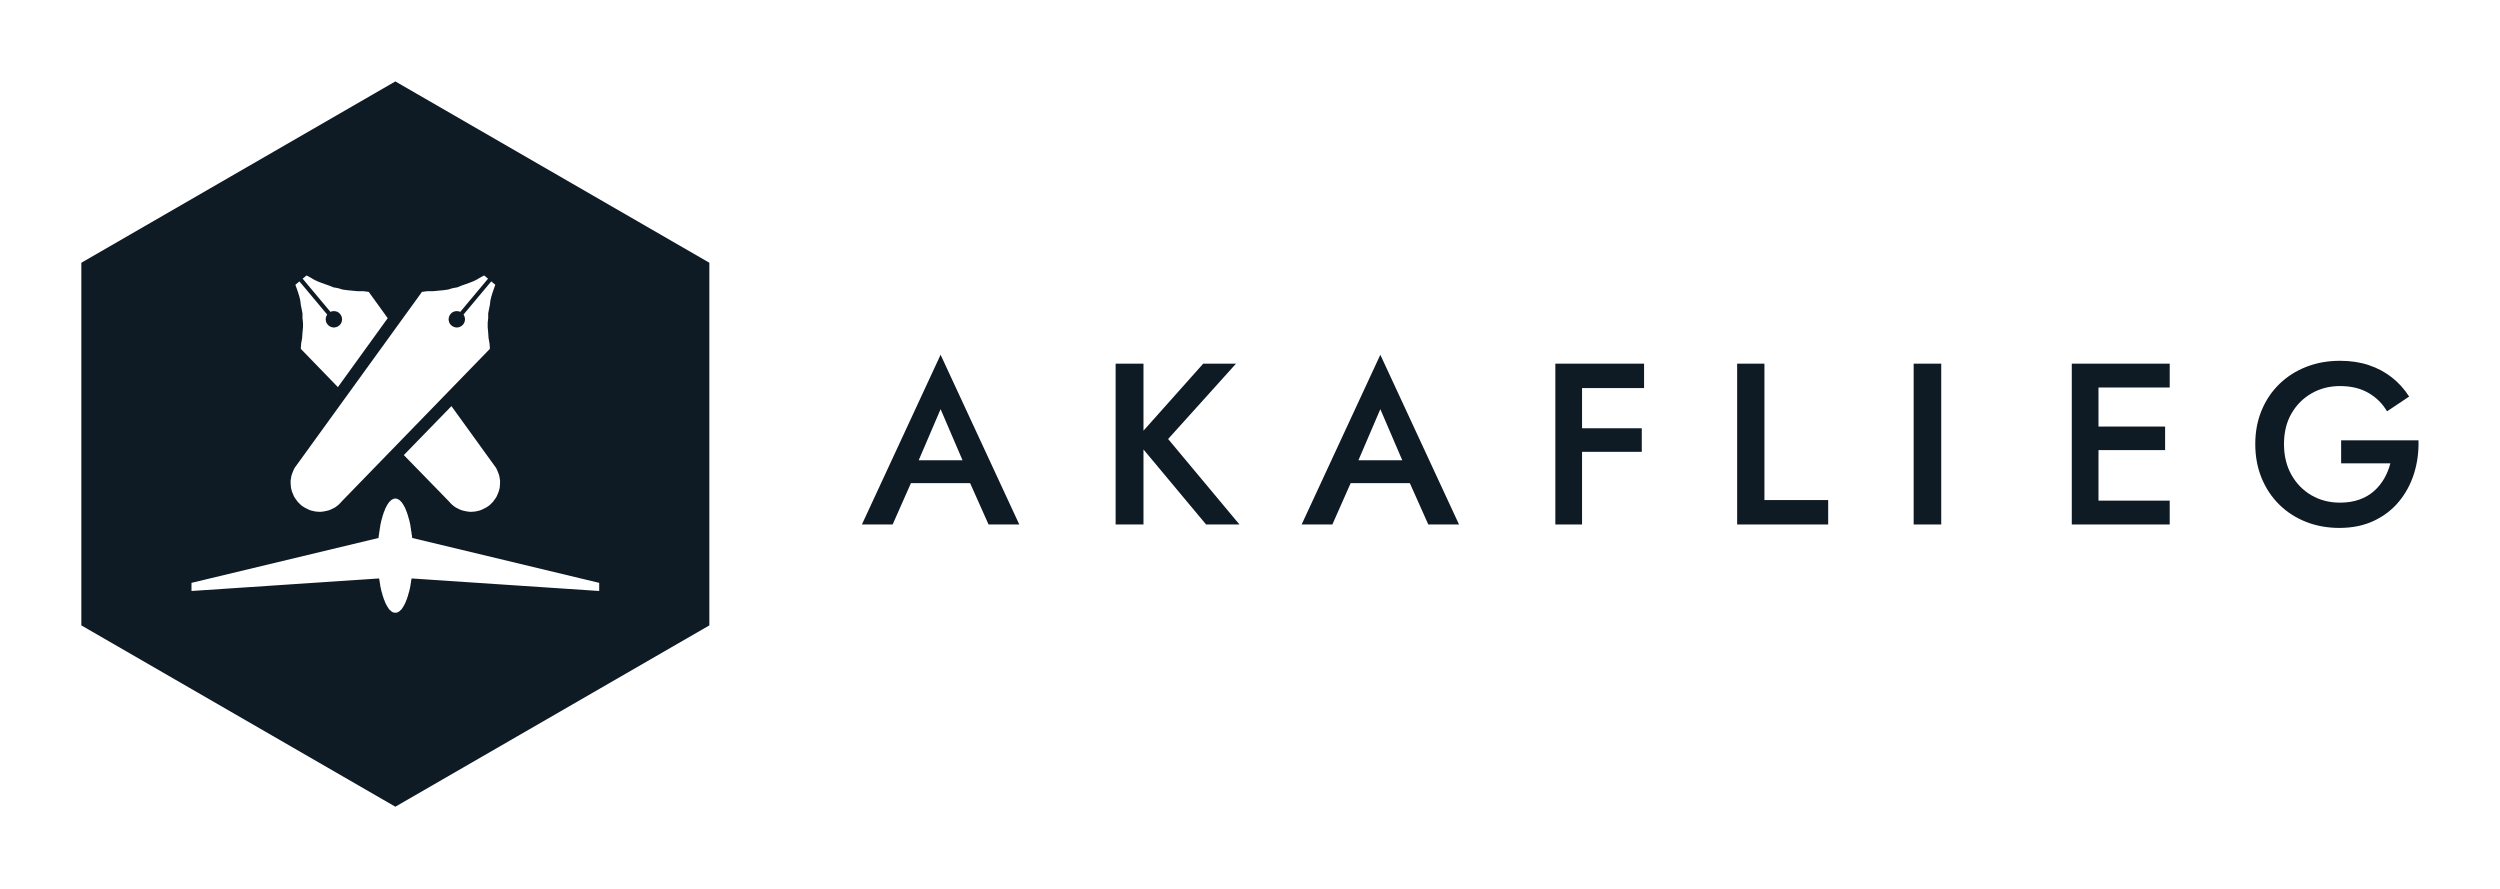
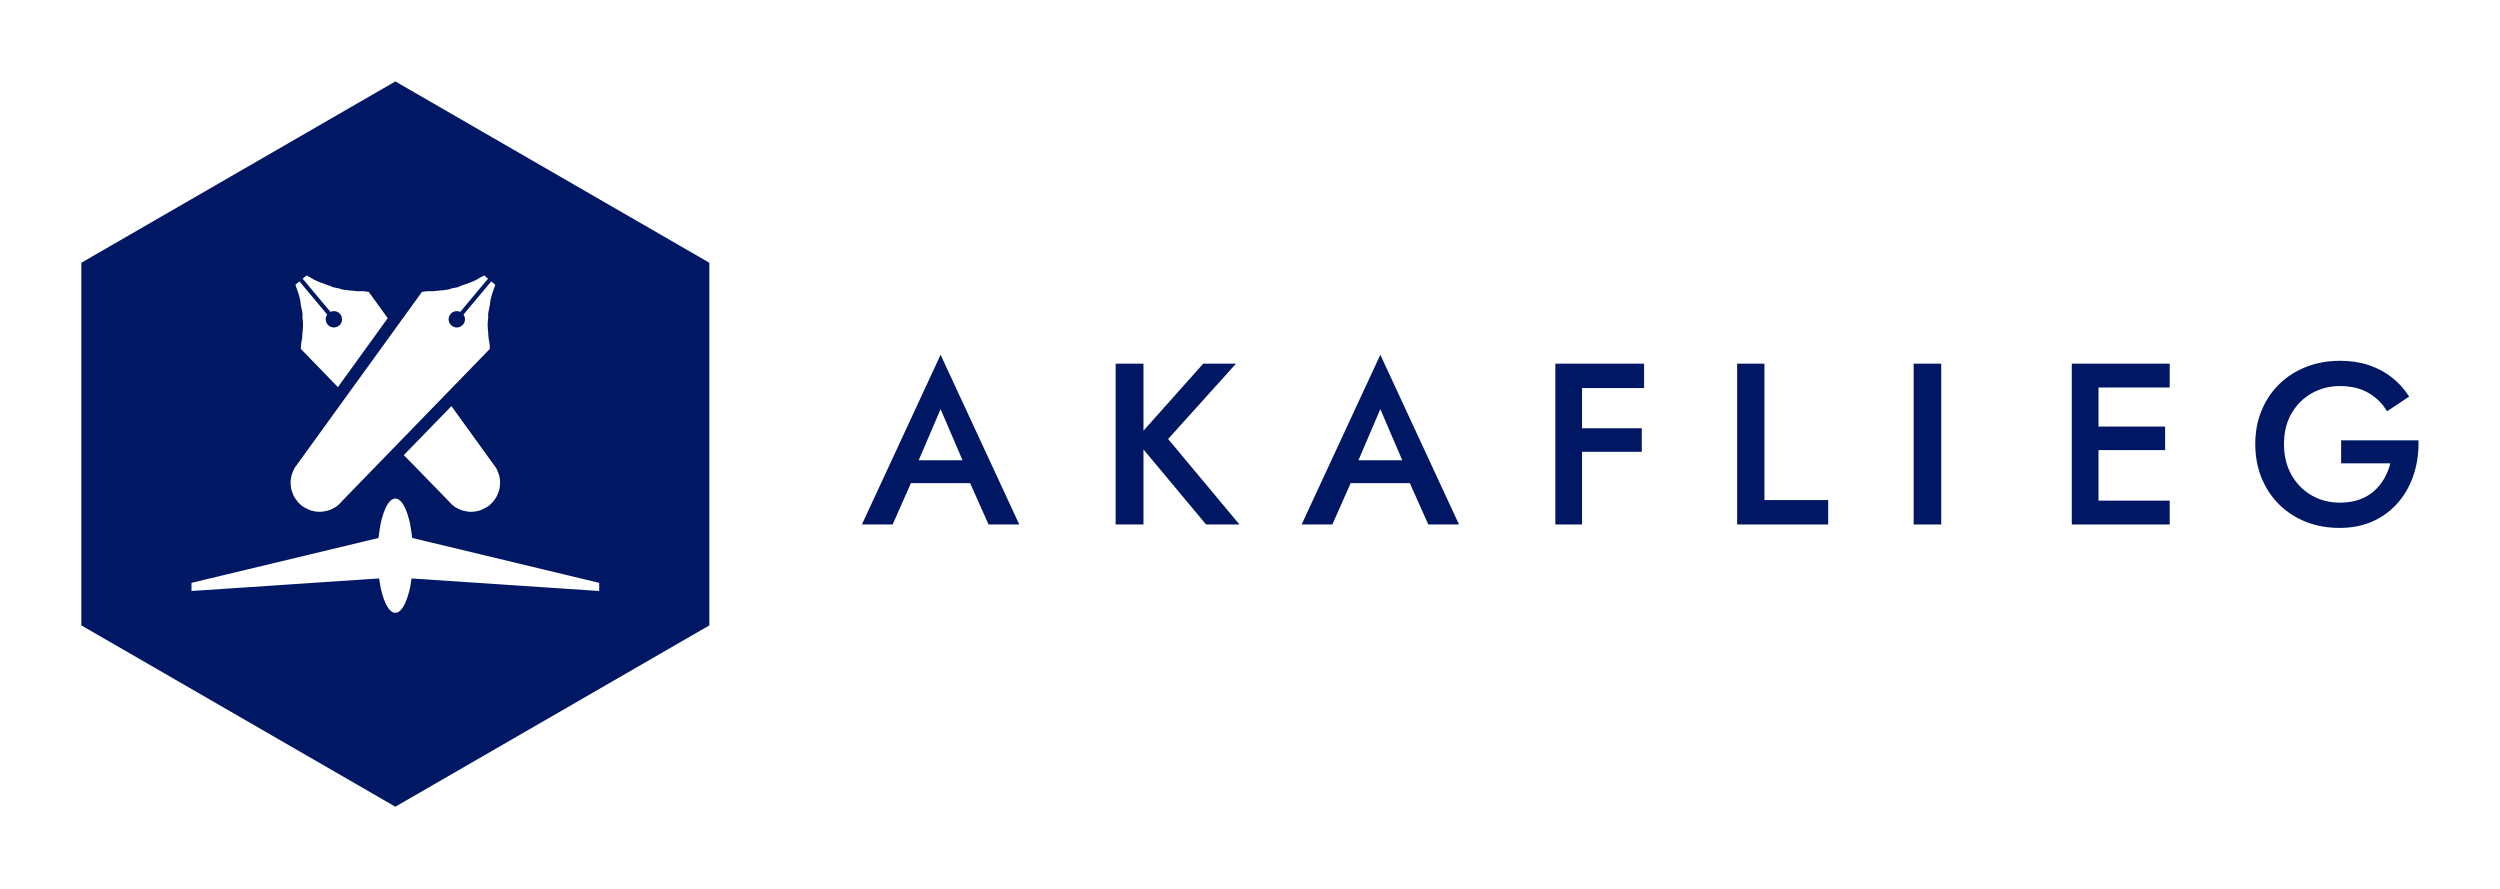
- <svg xmlns="http://www.w3.org/2000/svg" viewBox="-233.3 -262.0 1475.3 524.0" width="1475" height="524" fill="#0E1A24" role="img" aria-label="AKAFLIEG">
+ <svg xmlns="http://www.w3.org/2000/svg" viewBox="-233.3 -262.0 1475.3 524.0" width="1475" height="524" fill="#001764" role="img" aria-label="AKAFLIEG">
  <path d="M 0,214 L -185.3,107 L -185.3,-107 L -0,-214 L 185.3,-107 L 185.3,107 L 0,214 Z M -56.1,-84.8 L -55.8,-82.2 L -55.3,-79.7 L -54.8,-77.2 L -54.8,-74.4 L -54.5,-71.7 L -54.5,-68.8 L -54.8,-65.7 L -55,-62.6 L -55.6,-59.2 L -55.8,-56.2 L -33.9,-33.6 L -4.5,-74.3 L -15.7,-89.8 L -18.7,-90.2 L -22.1,-90.2 L -25.2,-90.5 L -28.4,-90.8 L -31.2,-91.2 L -33.8,-92 L -36.6,-92.5 L -39,-93.5 L -41.3,-94.3 L -43.8,-95.2 L -46.1,-96.1 L -48.3,-97.2 L -50.3,-98.4 L -52.4,-99.5 L -54.7,-97.6 L -38.3,-78 L -38.3,-78 L -38.2,-78.1 L -38,-78.1 L -37.9,-78.2 L -37.8,-78.2 L -37.7,-78.2 L -37.6,-78.3 L -37.5,-78.3 L -37.4,-78.3 L -37.3,-78.3 L -37.1,-78.4 L -37,-78.4 L -36.9,-78.4 L -36.8,-78.4 L -36.7,-78.4 L -36.5,-78.4 L -36.4,-78.5 L -36.3,-78.5 L -36.2,-78.5 L -36.1,-78.5 L -36,-78.4 L -35.9,-78.4 L -35.7,-78.4 L -35.6,-78.4 L -35.5,-78.4 L -35.4,-78.4 L -35.3,-78.3 L -35.1,-78.3 L -35,-78.3 L -34.9,-78.3 L -34.8,-78.2 L -34.7,-78.2 L -34.6,-78.2 L -34.5,-78.1 L -34.4,-78.1 L -34.2,-78 L -34.1,-78 L -34,-77.9 L -33.9,-77.8 L -33.8,-77.8 L -33.7,-77.7 L -33.6,-77.7 L -33.5,-77.6 L -33.4,-77.5 L -33.3,-77.5 L -33.2,-77.4 L -33.2,-77.3 L -33.1,-77.2 L -33,-77.2 L -32.9,-77.1 L -32.8,-77 L -32.7,-76.9 L -32.6,-76.8 L -32.6,-76.7 L -32.5,-76.6 L -32.4,-76.5 L -32.4,-76.5 L -32.3,-76.3 L -32.2,-76.3 L -32.2,-76.2 L -32.1,-76 L -32,-76 L -32,-75.8 L -31.9,-75.7 L -31.9,-75.6 L -31.8,-75.5 L -31.8,-75.4 L -31.8,-75.3 L -31.7,-75.2 L -31.7,-75.1 L -31.6,-75 L -31.6,-74.9 L -31.6,-74.7 L -31.6,-74.6 L -31.5,-74.5 L -31.5,-74.4 L -31.5,-74.3 L -31.5,-74.2 L -31.5,-74 L -31.5,-73.9 L -31.4,-73.8 L -31.4,-73.7 L -31.4,-73.6 L -31.4,-73.5 L -31.5,-73.3 L -31.5,-73.2 L -31.5,-73.1 L -31.5,-73 L -31.5,-72.9 L -31.5,-72.8 L -31.6,-72.6 L -31.6,-72.5 L -31.6,-72.4 L -31.6,-72.3 L -31.7,-72.2 L -31.7,-72.1 L -31.8,-72 L -31.8,-71.8 L -31.8,-71.7 L -31.9,-71.6 L -31.9,-71.5 L -32,-71.4 L -32,-71.3 L -32.1,-71.2 L -32.2,-71.1 L -32.2,-71 L -32.3,-70.9 L -32.4,-70.8 L -32.4,-70.7 L -32.5,-70.6 L -32.6,-70.5 L -32.7,-70.4 L -32.7,-70.3 L -32.8,-70.3 L -32.9,-70.2 L -33,-70.1 L -33.1,-70 L -33.2,-69.9 L -33.3,-69.9 L -33.4,-69.8 L -33.5,-69.7 L -33.5,-69.7 L -33.6,-69.6 L -33.7,-69.5 L -33.9,-69.5 L -34,-69.4 L -34,-69.4 L -34.2,-69.3 L -34.3,-69.2 L -34.4,-69.2 L -34.5,-69.2 L -34.6,-69.1 L -34.7,-69.1 L -34.8,-69 L -34.9,-69 L -35,-69 L -35.2,-69 L -35.3,-68.9 L -35.4,-68.9 L -35.5,-68.9 L -35.6,-68.9 L -35.7,-68.8 L -35.9,-68.8 L -36,-68.8 L -36.1,-68.8 L -36.2,-68.8 L -36.3,-68.8 L -36.5,-68.8 L -36.6,-68.8 L -36.7,-68.8 L -36.8,-68.8 L -36.9,-68.9 L -37,-68.9 L -37.1,-68.9 L -37.3,-68.9 L -37.4,-69 L -37.5,-69 L -37.6,-69 L -37.7,-69 L -37.8,-69.1 L -38,-69.1 L -38.1,-69.2 L -38.2,-69.2 L -38.3,-69.3 L -38.4,-69.3 L -38.5,-69.4 L -38.6,-69.4 L -38.7,-69.5 L -38.8,-69.5 L -38.9,-69.6 L -39,-69.7 L -39.1,-69.7 L -39.2,-69.8 L -39.3,-69.9 L -39.4,-70 L -39.5,-70 L -39.5,-70.1 L -39.6,-70.2 L -39.7,-70.3 L -39.8,-70.4 L -39.9,-70.5 L -40,-70.5 L -40,-70.6 L -40.1,-70.7 L -40.2,-70.8 L -40.2,-70.9 L -40.3,-71 L -40.4,-71.1 L -40.4,-71.2 L -40.5,-71.3 L -40.5,-71.4 L -40.6,-71.5 L -40.6,-71.6 L -40.7,-71.7 L -40.7,-71.8 L -40.8,-72 L -40.8,-72.1 L -40.9,-72.2 L -40.9,-72.3 L -40.9,-72.4 L -41,-72.5 L -41,-72.6 L -41,-72.8 L -41,-72.9 L -41,-73 L -41,-73.1 L -41.1,-73.2 L -41.1,-73.3 L -41.1,-73.5 L -41.1,-73.6 L -41.1,-73.7 L -41.1,-73.8 L -41.1,-73.9 L -41.1,-74 L -41,-74.2 L -41,-74.3 L -41,-74.4 L -41,-74.5 L -41,-74.6 L -41,-74.8 L -40.9,-74.9 L -40.9,-75 L -40.9,-75.1 L -40.8,-75.2 L -40.8,-75.3 L -40.7,-75.4 L -40.7,-75.5 L -40.6,-75.7 L -40.6,-75.8 L -40.5,-75.9 L -40.5,-76 L -40.4,-76.1 L -40.4,-76.2 L -40.3,-76.3 L -40.2,-76.4 L -40.2,-76.4 L -56.6,-96 L -59,-94 L -58.2,-91.8 L -57.4,-89.5 L -56.7,-87.2 L -56.1,-84.8 Z M 46.1,-96.1 L 43.8,-95.2 L 41.3,-94.3 L 39,-93.5 L 36.6,-92.5 L 33.8,-92 L 31.2,-91.2 L 28.4,-90.8 L 25.2,-90.5 L 22.1,-90.2 L 18.7,-90.2 L 15.7,-89.8 L -57.8,11.8 L -58.6,12.9 L -59.4,14 L -60,15.2 L -60.5,16.4 L -61,17.7 L -61.4,19 L -61.6,20.3 L -61.8,21.6 L -61.8,23 L -61.7,24.3 L -61.6,25.7 L -61.3,27 L -60.9,28.3 L -60.4,29.5 L -59.9,30.7 L -59.2,31.9 L -58.4,33 L -57.6,34.1 L -56.7,35 L -55.7,36 L -54.6,36.8 L -53.5,37.5 L -52.3,38.1 L -51.1,38.7 L -49.8,39.2 L -48.5,39.5 L -47.2,39.8 L -45.9,39.9 L -44.5,40 L -43.2,39.9 L -41.9,39.7 L -40.5,39.4 L -39.3,39.1 L -38,38.6 L -36.8,38 L -35.6,37.4 L -34.5,36.6 L -33.5,35.8 L -32.5,34.8 L -31.6,33.8 L 55.8,-56.2 L 55.6,-59.2 L 55,-62.6 L 54.8,-65.7 L 54.5,-68.8 L 54.5,-71.7 L 54.8,-74.4 L 54.8,-77.2 L 55.3,-79.7 L 55.8,-82.2 L 56.1,-84.8 L 56.7,-87.2 L 57.4,-89.5 L 58.2,-91.8 L 59,-94 L 56.6,-96 L 40.2,-76.4 L 40.2,-76.4 L 40.3,-76.3 L 40.4,-76.2 L 40.4,-76.1 L 40.5,-76 L 40.5,-75.9 L 40.6,-75.8 L 40.6,-75.7 L 40.7,-75.5 L 40.7,-75.4 L 40.8,-75.3 L 40.8,-75.2 L 40.9,-75.1 L 40.9,-75 L 40.9,-74.9 L 41,-74.8 L 41,-74.6 L 41,-74.5 L 41,-74.4 L 41,-74.3 L 41,-74.2 L 41.1,-74 L 41.1,-73.9 L 41.1,-73.8 L 41.1,-73.7 L 41.1,-73.6 L 41.1,-73.5 L 41.1,-73.3 L 41.1,-73.2 L 41,-73.1 L 41,-73 L 41,-72.9 L 41,-72.8 L 41,-72.6 L 41,-72.5 L 40.9,-72.4 L 40.9,-72.3 L 40.9,-72.2 L 40.8,-72.1 L 40.8,-72 L 40.7,-71.8 L 40.7,-71.7 L 40.6,-71.6 L 40.6,-71.5 L 40.5,-71.4 L 40.5,-71.3 L 40.4,-71.2 L 40.4,-71.1 L 40.3,-71 L 40.2,-70.9 L 40.2,-70.8 L 40.1,-70.7 L 40,-70.6 L 40,-70.5 L 39.9,-70.5 L 39.8,-70.4 L 39.7,-70.3 L 39.6,-70.2 L 39.5,-70.1 L 39.5,-70 L 39.4,-70 L 39.3,-69.9 L 39.2,-69.8 L 39.1,-69.7 L 39,-69.7 L 38.9,-69.6 L 38.8,-69.5 L 38.7,-69.5 L 38.6,-69.4 L 38.5,-69.4 L 38.4,-69.3 L 38.3,-69.3 L 38.2,-69.2 L 38.1,-69.2 L 38,-69.1 L 37.8,-69.1 L 37.7,-69 L 37.6,-69 L 37.5,-69 L 37.4,-69 L 37.3,-68.9 L 37.1,-68.9 L 37,-68.9 L 36.9,-68.9 L 36.8,-68.8 L 36.7,-68.8 L 36.6,-68.8 L 36.5,-68.8 L 36.3,-68.8 L 36.2,-68.8 L 36.1,-68.8 L 36,-68.8 L 35.9,-68.8 L 35.7,-68.8 L 35.6,-68.9 L 35.5,-68.9 L 35.4,-68.9 L 35.3,-68.9 L 35.2,-69 L 35,-69 L 34.9,-69 L 34.8,-69 L 34.7,-69.1 L 34.6,-69.1 L 34.5,-69.2 L 34.4,-69.2 L 34.3,-69.2 L 34.2,-69.3 L 34,-69.4 L 34,-69.4 L 33.9,-69.5 L 33.7,-69.5 L 33.6,-69.6 L 33.5,-69.7 L 33.5,-69.7 L 33.4,-69.8 L 33.3,-69.9 L 33.2,-69.9 L 33.1,-70 L 33,-70.1 L 32.9,-70.2 L 32.8,-70.3 L 32.7,-70.3 L 32.7,-70.4 L 32.6,-70.5 L 32.5,-70.6 L 32.4,-70.7 L 32.4,-70.8 L 32.3,-70.9 L 32.2,-71 L 32.2,-71.1 L 32.1,-71.2 L 32,-71.3 L 32,-71.4 L 31.9,-71.5 L 31.9,-71.6 L 31.8,-71.7 L 31.8,-71.8 L 31.8,-72 L 31.7,-72.1 L 31.7,-72.2 L 31.6,-72.3 L 31.6,-72.4 L 31.6,-72.5 L 31.6,-72.6 L 31.5,-72.8 L 31.5,-72.9 L 31.5,-73 L 31.5,-73.1 L 31.5,-73.2 L 31.5,-73.3 L 31.4,-73.5 L 31.4,-73.6 L 31.4,-73.7 L 31.4,-73.8 L 31.5,-73.9 L 31.5,-74 L 31.5,-74.2 L 31.5,-74.3 L 31.5,-74.4 L 31.5,-74.5 L 31.6,-74.6 L 31.6,-74.7 L 31.6,-74.9 L 31.6,-75 L 31.7,-75.1 L 31.7,-75.2 L 31.8,-75.3 L 31.8,-75.4 L 31.8,-75.5 L 31.9,-75.6 L 31.9,-75.7 L 32,-75.8 L 32,-76 L 32.1,-76 L 32.2,-76.2 L 32.2,-76.3 L 32.3,-76.3 L 32.4,-76.5 L 32.4,-76.5 L 32.5,-76.6 L 32.6,-76.7 L 32.6,-76.8 L 32.7,-76.9 L 32.8,-77 L 32.9,-77.1 L 33,-77.2 L 33.1,-77.2 L 33.2,-77.3 L 33.2,-77.4 L 33.3,-77.5 L 33.4,-77.5 L 33.5,-77.6 L 33.6,-77.7 L 33.7,-77.7 L 33.8,-77.8 L 33.9,-77.8 L 34,-77.9 L 34.1,-78 L 34.2,-78 L 34.4,-78.1 L 34.5,-78.1 L 34.6,-78.2 L 34.7,-78.2 L 34.8,-78.2 L 34.9,-78.3 L 35,-78.3 L 35.1,-78.3 L 35.3,-78.3 L 35.4,-78.4 L 35.5,-78.4 L 35.6,-78.4 L 35.7,-78.4 L 35.9,-78.4 L 36,-78.4 L 36.1,-78.5 L 36.2,-78.5 L 36.3,-78.5 L 36.4,-78.5 L 36.5,-78.4 L 36.7,-78.4 L 36.8,-78.4 L 36.9,-78.4 L 37,-78.4 L 37.1,-78.4 L 37.3,-78.3 L 37.4,-78.3 L 37.5,-78.3 L 37.6,-78.3 L 37.7,-78.2 L 37.8,-78.2 L 37.9,-78.2 L 38,-78.1 L 38.2,-78.1 L 38.3,-78 L 38.3,-78 L 54.7,-97.6 L 52.4,-99.5 L 50.3,-98.4 L 48.3,-97.2 L 46.1,-96.1 Z M 33.5,35.8 L 34.5,36.6 L 35.6,37.4 L 36.8,38 L 38,38.6 L 39.3,39.1 L 40.5,39.4 L 41.9,39.7 L 43.2,39.9 L 44.5,40 L 45.9,39.9 L 47.2,39.8 L 48.5,39.5 L 49.8,39.2 L 51.1,38.7 L 52.3,38.1 L 53.5,37.5 L 54.6,36.8 L 55.7,36 L 56.7,35 L 57.6,34.1 L 58.4,33 L 59.2,31.9 L 59.9,30.7 L 60.4,29.5 L 60.9,28.3 L 61.3,27 L 61.6,25.7 L 61.7,24.3 L 61.8,23 L 61.8,21.6 L 61.6,20.3 L 61.4,19 L 61,17.7 L 60.5,16.4 L 60,15.2 L 59.4,14 L 58.6,12.9 L 57.8,11.8 L 33.1,-22.4 L 5,6.5 L 31.6,33.8 L 32.5,34.8 L 33.5,35.8 Z M 9.5,52 L 9.3,51 L 9.2,50 L 9,49 L 8.9,48.1 L 8.7,47.1 L 8.5,46.2 L 8.3,45.3 L 8.1,44.5 L 7.8,43.6 L 7.6,42.8 L 7.4,42 L 7.1,41.3 L 6.9,40.5 L 6.6,39.8 L 6.3,39.1 L 6.1,38.5 L 5.8,37.8 L 5.5,37.2 L 5.2,36.7 L 4.9,36.1 L 4.6,35.6 L 4.3,35.2 L 4,34.7 L 3.7,34.3 L 3.4,34 L 3,33.6 L 2.7,33.3 L 2.4,33 L 2,32.8 L 1.7,32.6 L 1.4,32.5 L 1,32.3 L 0.7,32.2 L 0.3,32.2 L 0,32.2 L -0.3,32.2 L -0.7,32.2 L -1,32.3 L -1.4,32.5 L -1.7,32.6 L -2,32.8 L -2.4,33 L -2.7,33.3 L -3,33.6 L -3.4,34 L -3.7,34.3 L -4,34.7 L -4.3,35.2 L -4.6,35.6 L -4.9,36.1 L -5.2,36.7 L -5.5,37.2 L -5.8,37.8 L -6.1,38.5 L -6.3,39.1 L -6.6,39.8 L -6.9,40.5 L -7.1,41.3 L -7.4,42 L -7.6,42.8 L -7.8,43.6 L -8.1,44.5 L -8.3,45.3 L -8.5,46.2 L -8.7,47.1 L -8.9,48.1 L -9,49 L -9.2,50 L -9.3,51 L -9.5,52 L -9.6,53 L -9.8,54 L -9.9,55 L -9.9,55.4 L -120.3,81.9 L -120.3,86.7 L -9.6,79.3 L -9.5,79.8 L -9.3,80.8 L -9.2,81.7 L -9,82.7 L -8.9,83.7 L -8.7,84.6 L -8.5,85.5 L -8.3,86.4 L -8.1,87.2 L -7.8,88.1 L -7.6,88.9 L -7.4,89.7 L -7.1,90.4 L -6.9,91.2 L -6.6,91.9 L -6.3,92.6 L -6.1,93.2 L -5.8,93.9 L -5.5,94.5 L -5.2,95 L -4.9,95.6 L -4.6,96.1 L -4.3,96.5 L -4,97 L -3.7,97.4 L -3.4,97.8 L -3,98.1 L -2.7,98.4 L -2.4,98.7 L -2,98.9 L -1.7,99.1 L -1.4,99.3 L -1,99.4 L -0.7,99.5 L -0.3,99.5 L 0,99.5 L 0.3,99.5 L 0.7,99.5 L 1,99.4 L 1.4,99.3 L 1.7,99.1 L 2,98.9 L 2.4,98.7 L 2.7,98.4 L 3,98.1 L 3.4,97.8 L 3.7,97.4 L 4,97 L 4.3,96.5 L 4.6,96.1 L 4.9,95.6 L 5.2,95 L 5.5,94.5 L 5.8,93.9 L 6.1,93.2 L 6.3,92.6 L 6.6,91.9 L 6.9,91.2 L 7.1,90.4 L 7.4,89.7 L 7.6,88.9 L 7.8,88.1 L 8.1,87.2 L 8.3,86.4 L 8.5,85.5 L 8.7,84.6 L 8.9,83.7 L 9,82.7 L 9.2,81.7 L 9.3,80.8 L 9.5,79.8 L 9.6,79.3 L 120.3,86.7 L 120.3,81.9 L 9.9,55.4 L 9.9,55 L 9.8,54 L 9.6,53 L 9.5,52 Z" fill-rule="evenodd" />
  <g transform="translate(275.33,47.45) scale(0.135571,-0.135571)">
    <path transform="translate(-2.5,0)" d="M162 180H532L509.5 279.5H184.5ZM345 502 456.5 242.25 458.75 213 553.75 0H687.5L345 738.75L2.5 0H136.25L233.25 219.25L235 245.25Z" />
    <path transform="translate(1026.9,0)" d="M77.5 700V0H198.75V700ZM458.75 700 163.5 368.75 471.25 0H616.5L306 372L601.5 700Z" />
    <path transform="translate(1911.6,0)" d="M162 180H532L509.5 279.5H184.5ZM345 502 456.5 242.25 458.75 213 553.75 0H687.5L345 738.75L2.5 0H136.25L233.25 219.25L235 245.25Z" />
    <path transform="translate(2940.9,0)" d="M150.75 593.75H463.75V700H150.75ZM150.75 316.25H453.75V418.75H150.75ZM77.5 700V0H193.75V700Z" />
    <path transform="translate(3732.3,0)" d="M77.5 700V0H473.75V106.25H196.25V700Z" />
    <path transform="translate(4500.6,0)" d="M77.5 700V0H197.5V700Z" />
    <path transform="translate(5188.9,0)" d="M150.75 0H503.75V103.75H150.75ZM150.75 596.25H503.75V700H150.75ZM150.75 323.75H483.75V426.25H150.75ZM77.5 700V0H193.75V700Z" />
    <path transform="translate(6027.6,0)" d="M411.25 266.25H625.5Q616.5 230.75 598.625 199.75Q580.75 168.75 553.875 145.0Q527 121.25 489.875 108.125Q452.75 95 406.25 95Q337.25 95 282.125 127.0Q227 159 194.75 216.5Q162.5 274 162.5 350Q162.5 427 195.25 483.375Q228 539.75 283.25 571.125Q338.5 602.5 406.25 602.5Q478.75 602.5 530.25 572.625Q581.75 542.75 611 492.5L707.25 556.75Q676 605.75 631.75 640.375Q587.5 675 531.25 693.75Q475 712.5 406.25 712.5Q327.25 712.5 259.875 686.25Q192.5 660 142.625 611.625Q92.75 563.25 65.125 496.625Q37.5 430 37.5 350Q37.5 270 64.75 203.0Q92 136 141.375 87.125Q190.75 38.25 257.75 11.625Q324.75 -15 403.75 -15Q487.5 -15 552.625 15.375Q617.75 45.75 662.0 98.75Q706.25 151.75 728.125 220.375Q750 289 748 366.25H411.25Z" />
  </g>
</svg>
